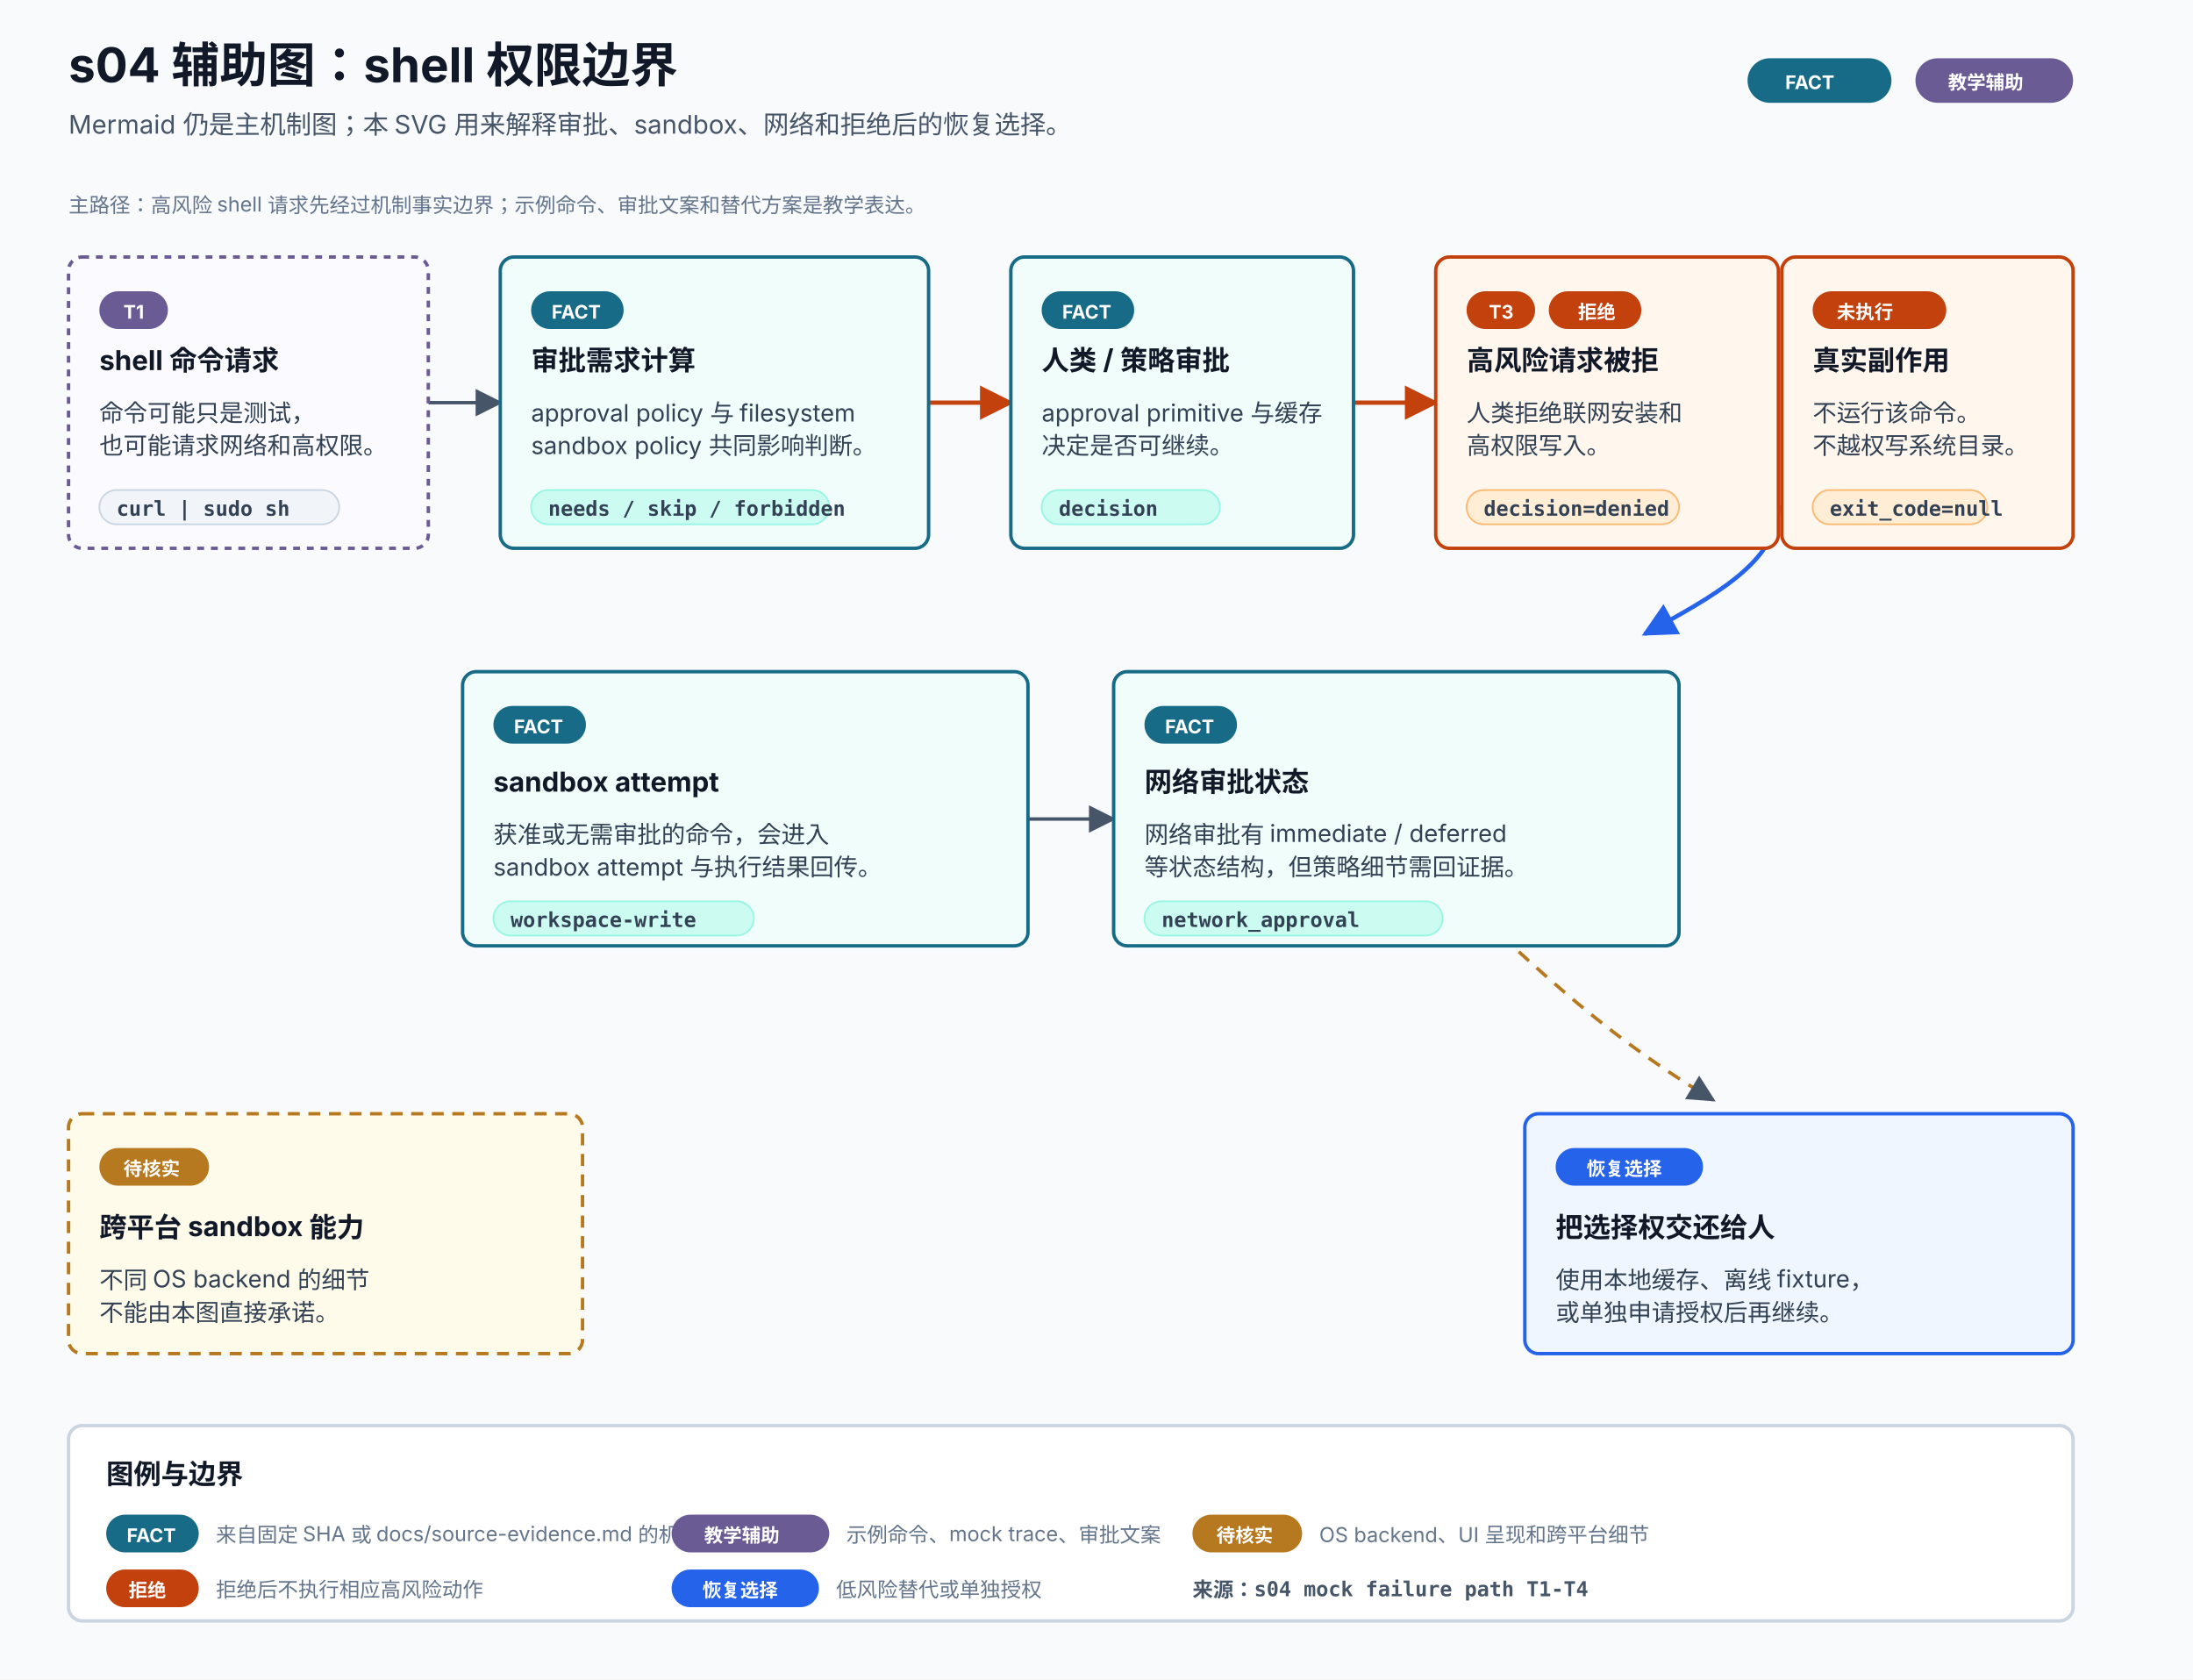
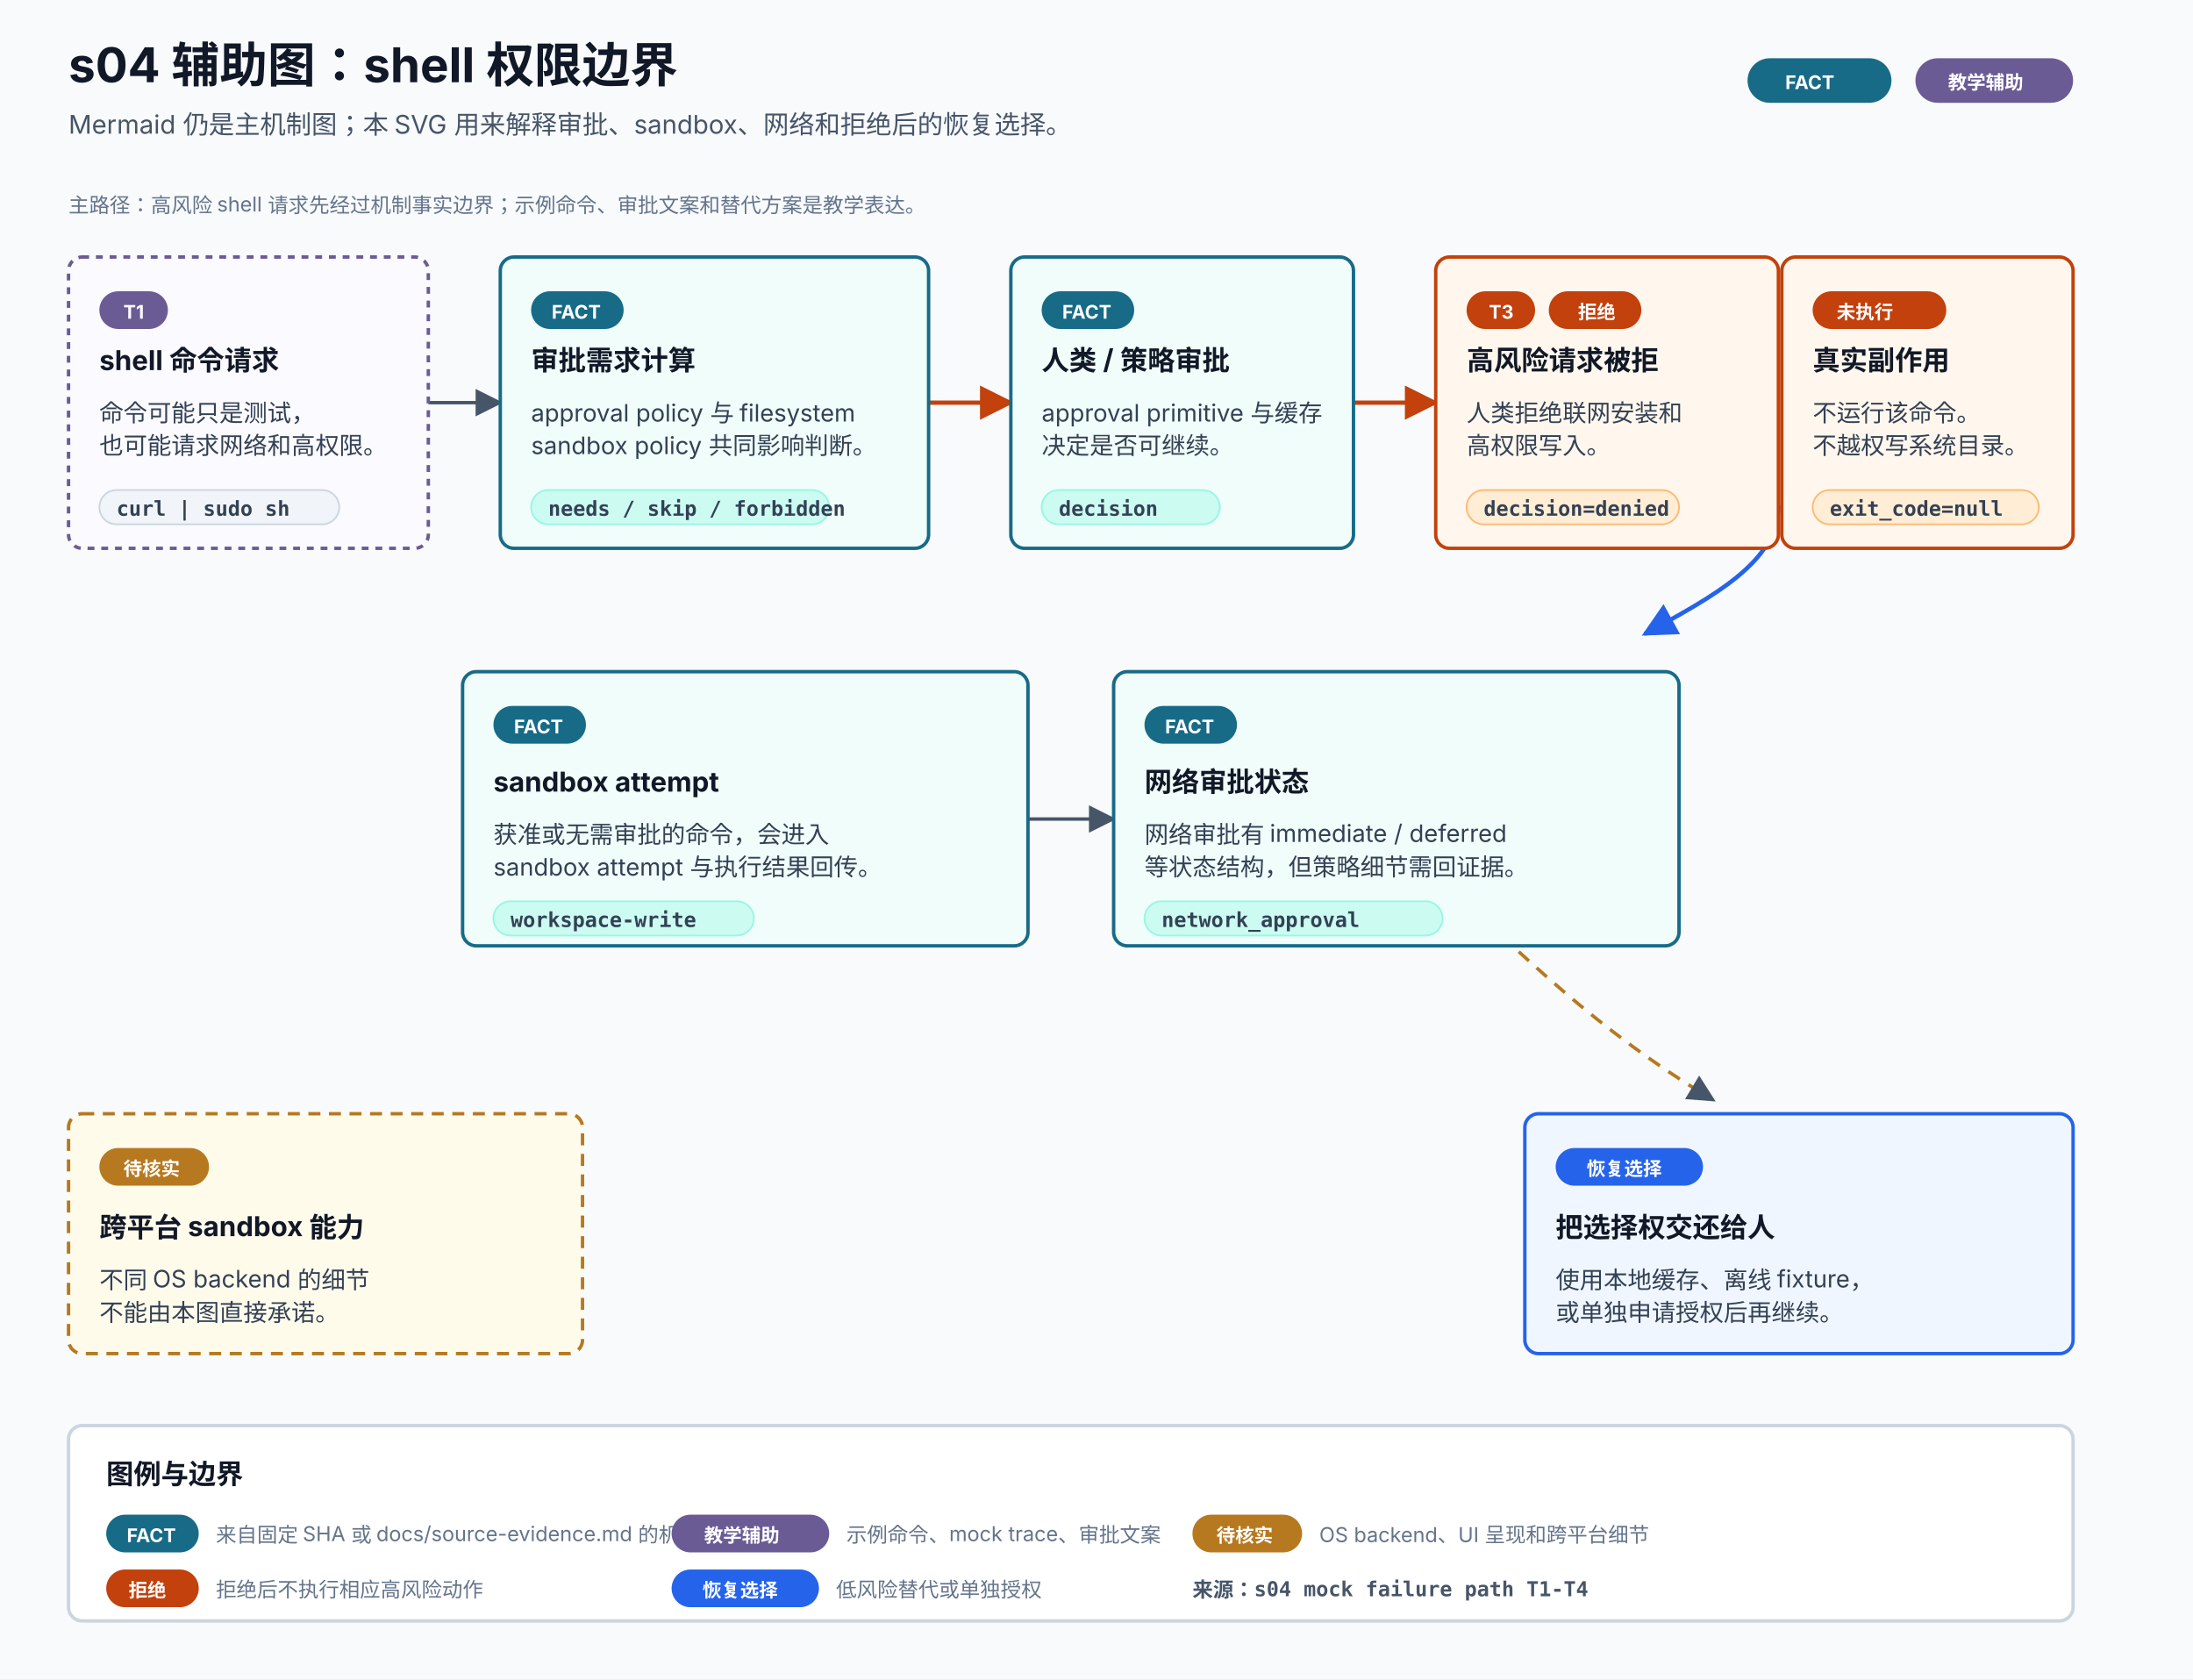
<svg xmlns="http://www.w3.org/2000/svg" width="1280" height="980" viewBox="0 0 1280 980" role="img" aria-labelledby="title desc">
  <defs>
    <marker id="arrow" viewBox="0 0 10 10" refX="9" refY="5" markerWidth="8" markerHeight="8" orient="auto-start-reverse">
      <path d="M 0 0 L 10 5 L 0 10 z" fill="#475569" />
    </marker>
    <marker id="arrow-red" viewBox="0 0 10 10" refX="9" refY="5" markerWidth="8" markerHeight="8" orient="auto-start-reverse">
      <path d="M 0 0 L 10 5 L 0 10 z" fill="#C2410C" />
    </marker>
    <marker id="arrow-blue" viewBox="0 0 10 10" refX="9" refY="5" markerWidth="8" markerHeight="8" orient="auto-start-reverse">
      <path d="M 0 0 L 10 5 L 0 10 z" fill="#2563EB" />
    </marker>
    <style>
      .canvas { fill: #F8FAFC; }
      .title { font: 700 28px -apple-system, BlinkMacSystemFont, "Segoe UI", sans-serif; fill: #111827; }
      .subtitle { font: 400 15px -apple-system, BlinkMacSystemFont, "Segoe UI", sans-serif; fill: #475569; }
      .card { rx: 8; ry: 8; stroke-width: 2; }
      .fact { fill: #F0FDFA; stroke: #176B87; }
      .teaching { fill: #FBFAFF; stroke: #6B5B95; stroke-dasharray: 4 4; }
      .pending { fill: #FFFBEB; stroke: #B7791F; stroke-dasharray: 7 5; }
      .deny { fill: #FFF7ED; stroke: #C2410C; }
      .recovery { fill: #EFF6FF; stroke: #2563EB; }
      .neutral { fill: #FFFFFF; stroke: #CBD5E1; }
      .card-title { font: 700 16px -apple-system, BlinkMacSystemFont, "Segoe UI", sans-serif; fill: #111827; }
      .card-body { font: 400 14px -apple-system, BlinkMacSystemFont, "Segoe UI", sans-serif; fill: #334155; }
      .tiny { font: 400 12px -apple-system, BlinkMacSystemFont, "Segoe UI", sans-serif; fill: #64748B; }
      .chip-text { font: 600 12px ui-monospace, SFMono-Regular, Menlo, Consolas, monospace; fill: #334155; }
      .badge-text { font: 700 11px -apple-system, BlinkMacSystemFont, "Segoe UI", sans-serif; fill: #FFFFFF; letter-spacing: 0; }
      .mono { font: 600 12px ui-monospace, SFMono-Regular, Menlo, Consolas, monospace; fill: #475569; }
      .line { fill: none; stroke: #475569; stroke-width: 2; marker-end: url(#arrow); }
      .line-red { fill: none; stroke: #C2410C; stroke-width: 2.5; marker-end: url(#arrow-red); }
      .line-blue { fill: none; stroke: #2563EB; stroke-width: 2.5; marker-end: url(#arrow-blue); }
      .dash { fill: none; stroke: #B7791F; stroke-width: 2; stroke-dasharray: 8 6; marker-end: url(#arrow); }
    </style>
  </defs>
  <rect class="canvas" x="0" y="0" width="1280" height="980" />
  <text class="title" x="40" y="48">s04 辅助图：shell 权限边界</text>
  <text class="subtitle" x="40" y="78">Mermaid 仍是主机制图；本 SVG 用来解释审批、sandbox、网络和拒绝后的恢复选择。</text>
  <rect x="1020" y="34" width="84" height="26" rx="13" fill="#176B87" />
  <text class="badge-text" x="1042" y="52">FACT</text>
  <rect x="1118" y="34" width="92" height="26" rx="13" fill="#6B5B95" />
  <text class="badge-text" x="1137" y="52">教学辅助</text>
  <text class="tiny" x="40" y="124">主路径：高风险 shell 请求先经过机制事实边界；示例命令、审批文案和替代方案是教学表达。</text>
  <path class="line" d="M 250 235 L 292 235" />
  <path class="line-red" d="M 542 235 L 590 235" />
  <path class="line-red" d="M 790 235 L 838 235" />
  <path class="line-blue" d="M 1038 295 C 1038 328 1000 348 960 370" />
  <path class="line" d="M 600 478 L 650 478" />
  <path class="dash" d="M 835 508 C 890 558 930 600 1000 642" />
  <g>
    <rect class="card teaching" x="40" y="150" width="210" height="170" />
    <rect x="58" y="170" width="40" height="22" rx="11" fill="#6B5B95" />
    <text class="badge-text" x="72" y="186">T1</text>
    <text class="card-title" x="58" y="216">shell 命令请求</text>
    <text class="card-body" x="58" y="246">
      <tspan x="58" dy="0">命令可能只是测试，</tspan>
      <tspan x="58" dy="19">也可能请求网络和高权限。</tspan>
    </text>
    <rect x="58" y="286" width="140" height="20" rx="10" fill="#F1F5F9" stroke="#CBD5E1" />
    <text class="chip-text" x="68" y="301">curl | sudo sh</text>
  </g>
  <g>
    <rect class="card fact" x="292" y="150" width="250" height="170" />
    <rect x="310" y="170" width="54" height="22" rx="11" fill="#176B87" />
    <text class="badge-text" x="322" y="186">FACT</text>
    <text class="card-title" x="310" y="216">审批需求计算</text>
    <text class="card-body" x="310" y="246">
      <tspan x="310" dy="0">approval policy 与 filesystem</tspan>
      <tspan x="310" dy="19">sandbox policy 共同影响判断。</tspan>
    </text>
    <rect x="310" y="286" width="174" height="20" rx="10" fill="#CCFBF1" stroke="#99F6E4" />
    <text class="chip-text" x="320" y="301">needs / skip / forbidden</text>
  </g>
  <g>
    <rect class="card fact" x="590" y="150" width="200" height="170" />
    <rect x="608" y="170" width="54" height="22" rx="11" fill="#176B87" />
    <text class="badge-text" x="620" y="186">FACT</text>
    <text class="card-title" x="608" y="216">人类 / 策略审批</text>
    <text class="card-body" x="608" y="246">
      <tspan x="608" dy="0">approval primitive 与缓存</tspan>
      <tspan x="608" dy="19">决定是否可继续。</tspan>
    </text>
    <rect x="608" y="286" width="104" height="20" rx="10" fill="#CCFBF1" stroke="#99F6E4" />
    <text class="chip-text" x="618" y="301">decision</text>
  </g>
  <g>
    <rect class="card deny" x="838" y="150" width="200" height="170" />
    <rect x="856" y="170" width="40" height="22" rx="11" fill="#C2410C" />
    <text class="badge-text" x="869" y="186">T3</text>
    <rect x="904" y="170" width="54" height="22" rx="11" fill="#C2410C" />
    <text class="badge-text" x="921" y="186">拒绝</text>
    <text class="card-title" x="856" y="216">高风险请求被拒</text>
    <text class="card-body" x="856" y="246">
      <tspan x="856" dy="0">人类拒绝联网安装和</tspan>
      <tspan x="856" dy="19">高权限写入。</tspan>
    </text>
    <rect x="856" y="286" width="124" height="20" rx="10" fill="#FFEDD5" stroke="#FDBA74" />
    <text class="chip-text" x="866" y="301">decision=denied</text>
  </g>
  <g>
    <rect class="card deny" x="1040" y="150" width="170" height="170" />
    <rect x="1058" y="170" width="78" height="22" rx="11" fill="#C2410C" />
    <text class="badge-text" x="1072" y="186">未执行</text>
    <text class="card-title" x="1058" y="216">真实副作用</text>
    <text class="card-body" x="1058" y="246">
      <tspan x="1058" dy="0">不运行该命令。</tspan>
      <tspan x="1058" dy="19">不越权写系统目录。</tspan>
    </text>
-     <rect x="1058" y="286" width="102" height="20" rx="10" fill="#FFEDD5" stroke="#FDBA74" />
+     <rect x="1058" y="286" width="132" height="20" rx="10" fill="#FFEDD5" stroke="#FDBA74" />
    <text class="chip-text" x="1068" y="301">exit_code=null</text>
  </g>
  <g>
    <rect class="card fact" x="270" y="392" width="330" height="160" />
    <rect x="288" y="412" width="54" height="22" rx="11" fill="#176B87" />
    <text class="badge-text" x="300" y="428">FACT</text>
    <text class="card-title" x="288" y="462">sandbox attempt</text>
    <text class="card-body" x="288" y="492">
      <tspan x="288" dy="0">获准或无需审批的命令，会进入</tspan>
      <tspan x="288" dy="19">sandbox attempt 与执行结果回传。</tspan>
    </text>
    <rect x="288" y="526" width="152" height="20" rx="10" fill="#CCFBF1" stroke="#99F6E4" />
    <text class="chip-text" x="298" y="541">workspace-write</text>
  </g>
  <g>
    <rect class="card fact" x="650" y="392" width="330" height="160" />
    <rect x="668" y="412" width="54" height="22" rx="11" fill="#176B87" />
    <text class="badge-text" x="680" y="428">FACT</text>
    <text class="card-title" x="668" y="462">网络审批状态</text>
    <text class="card-body" x="668" y="492">
      <tspan x="668" dy="0">网络审批有 immediate / deferred</tspan>
      <tspan x="668" dy="19">等状态结构，但策略细节需回证据。</tspan>
    </text>
    <rect x="668" y="526" width="174" height="20" rx="10" fill="#CCFBF1" stroke="#99F6E4" />
    <text class="chip-text" x="678" y="541">network_approval</text>
  </g>
  <g>
    <rect class="card recovery" x="890" y="650" width="320" height="140" />
    <rect x="908" y="670" width="86" height="22" rx="11" fill="#2563EB" />
    <text class="badge-text" x="926" y="686">恢复选择</text>
    <text class="card-title" x="908" y="722">把选择权交还给人</text>
    <text class="card-body" x="908" y="752">
      <tspan x="908" dy="0">使用本地缓存、离线 fixture，</tspan>
      <tspan x="908" dy="19">或单独申请授权后再继续。</tspan>
    </text>
  </g>
  <g>
    <rect class="card pending" x="40" y="650" width="300" height="140" />
    <rect x="58" y="670" width="64" height="22" rx="11" fill="#B7791F" />
    <text class="badge-text" x="72" y="686">待核实</text>
    <text class="card-title" x="58" y="722">跨平台 sandbox 能力</text>
    <text class="card-body" x="58" y="752">
      <tspan x="58" dy="0">不同 OS backend 的细节</tspan>
      <tspan x="58" dy="19">不能由本图直接承诺。</tspan>
    </text>
  </g>
  <g>
    <rect class="card neutral" x="40" y="832" width="1170" height="114" />
    <text class="card-title" x="62" y="866">图例与边界</text>
    <rect x="62" y="884" width="54" height="22" rx="11" fill="#176B87" />
    <text class="badge-text" x="74" y="900">FACT</text>
    <text class="tiny" x="126" y="900">来自固定 SHA 或 docs/source-evidence.md 的机制点</text>
    <rect x="392" y="884" width="92" height="22" rx="11" fill="#6B5B95" />
    <text class="badge-text" x="411" y="900">教学辅助</text>
    <text class="tiny" x="494" y="900">示例命令、mock trace、审批文案</text>
    <rect x="696" y="884" width="64" height="22" rx="11" fill="#B7791F" />
    <text class="badge-text" x="710" y="900">待核实</text>
    <text class="tiny" x="770" y="900">OS backend、UI 呈现和跨平台细节</text>
    <rect x="62" y="916" width="54" height="22" rx="11" fill="#C2410C" />
    <text class="badge-text" x="75" y="932">拒绝</text>
    <text class="tiny" x="126" y="932">拒绝后不执行相应高风险动作</text>
    <rect x="392" y="916" width="86" height="22" rx="11" fill="#2563EB" />
    <text class="badge-text" x="410" y="932">恢复选择</text>
    <text class="tiny" x="488" y="932">低风险替代或单独授权</text>
    <text class="mono" x="696" y="932">来源：s04 mock failure path T1-T4</text>
  </g>
</svg>
